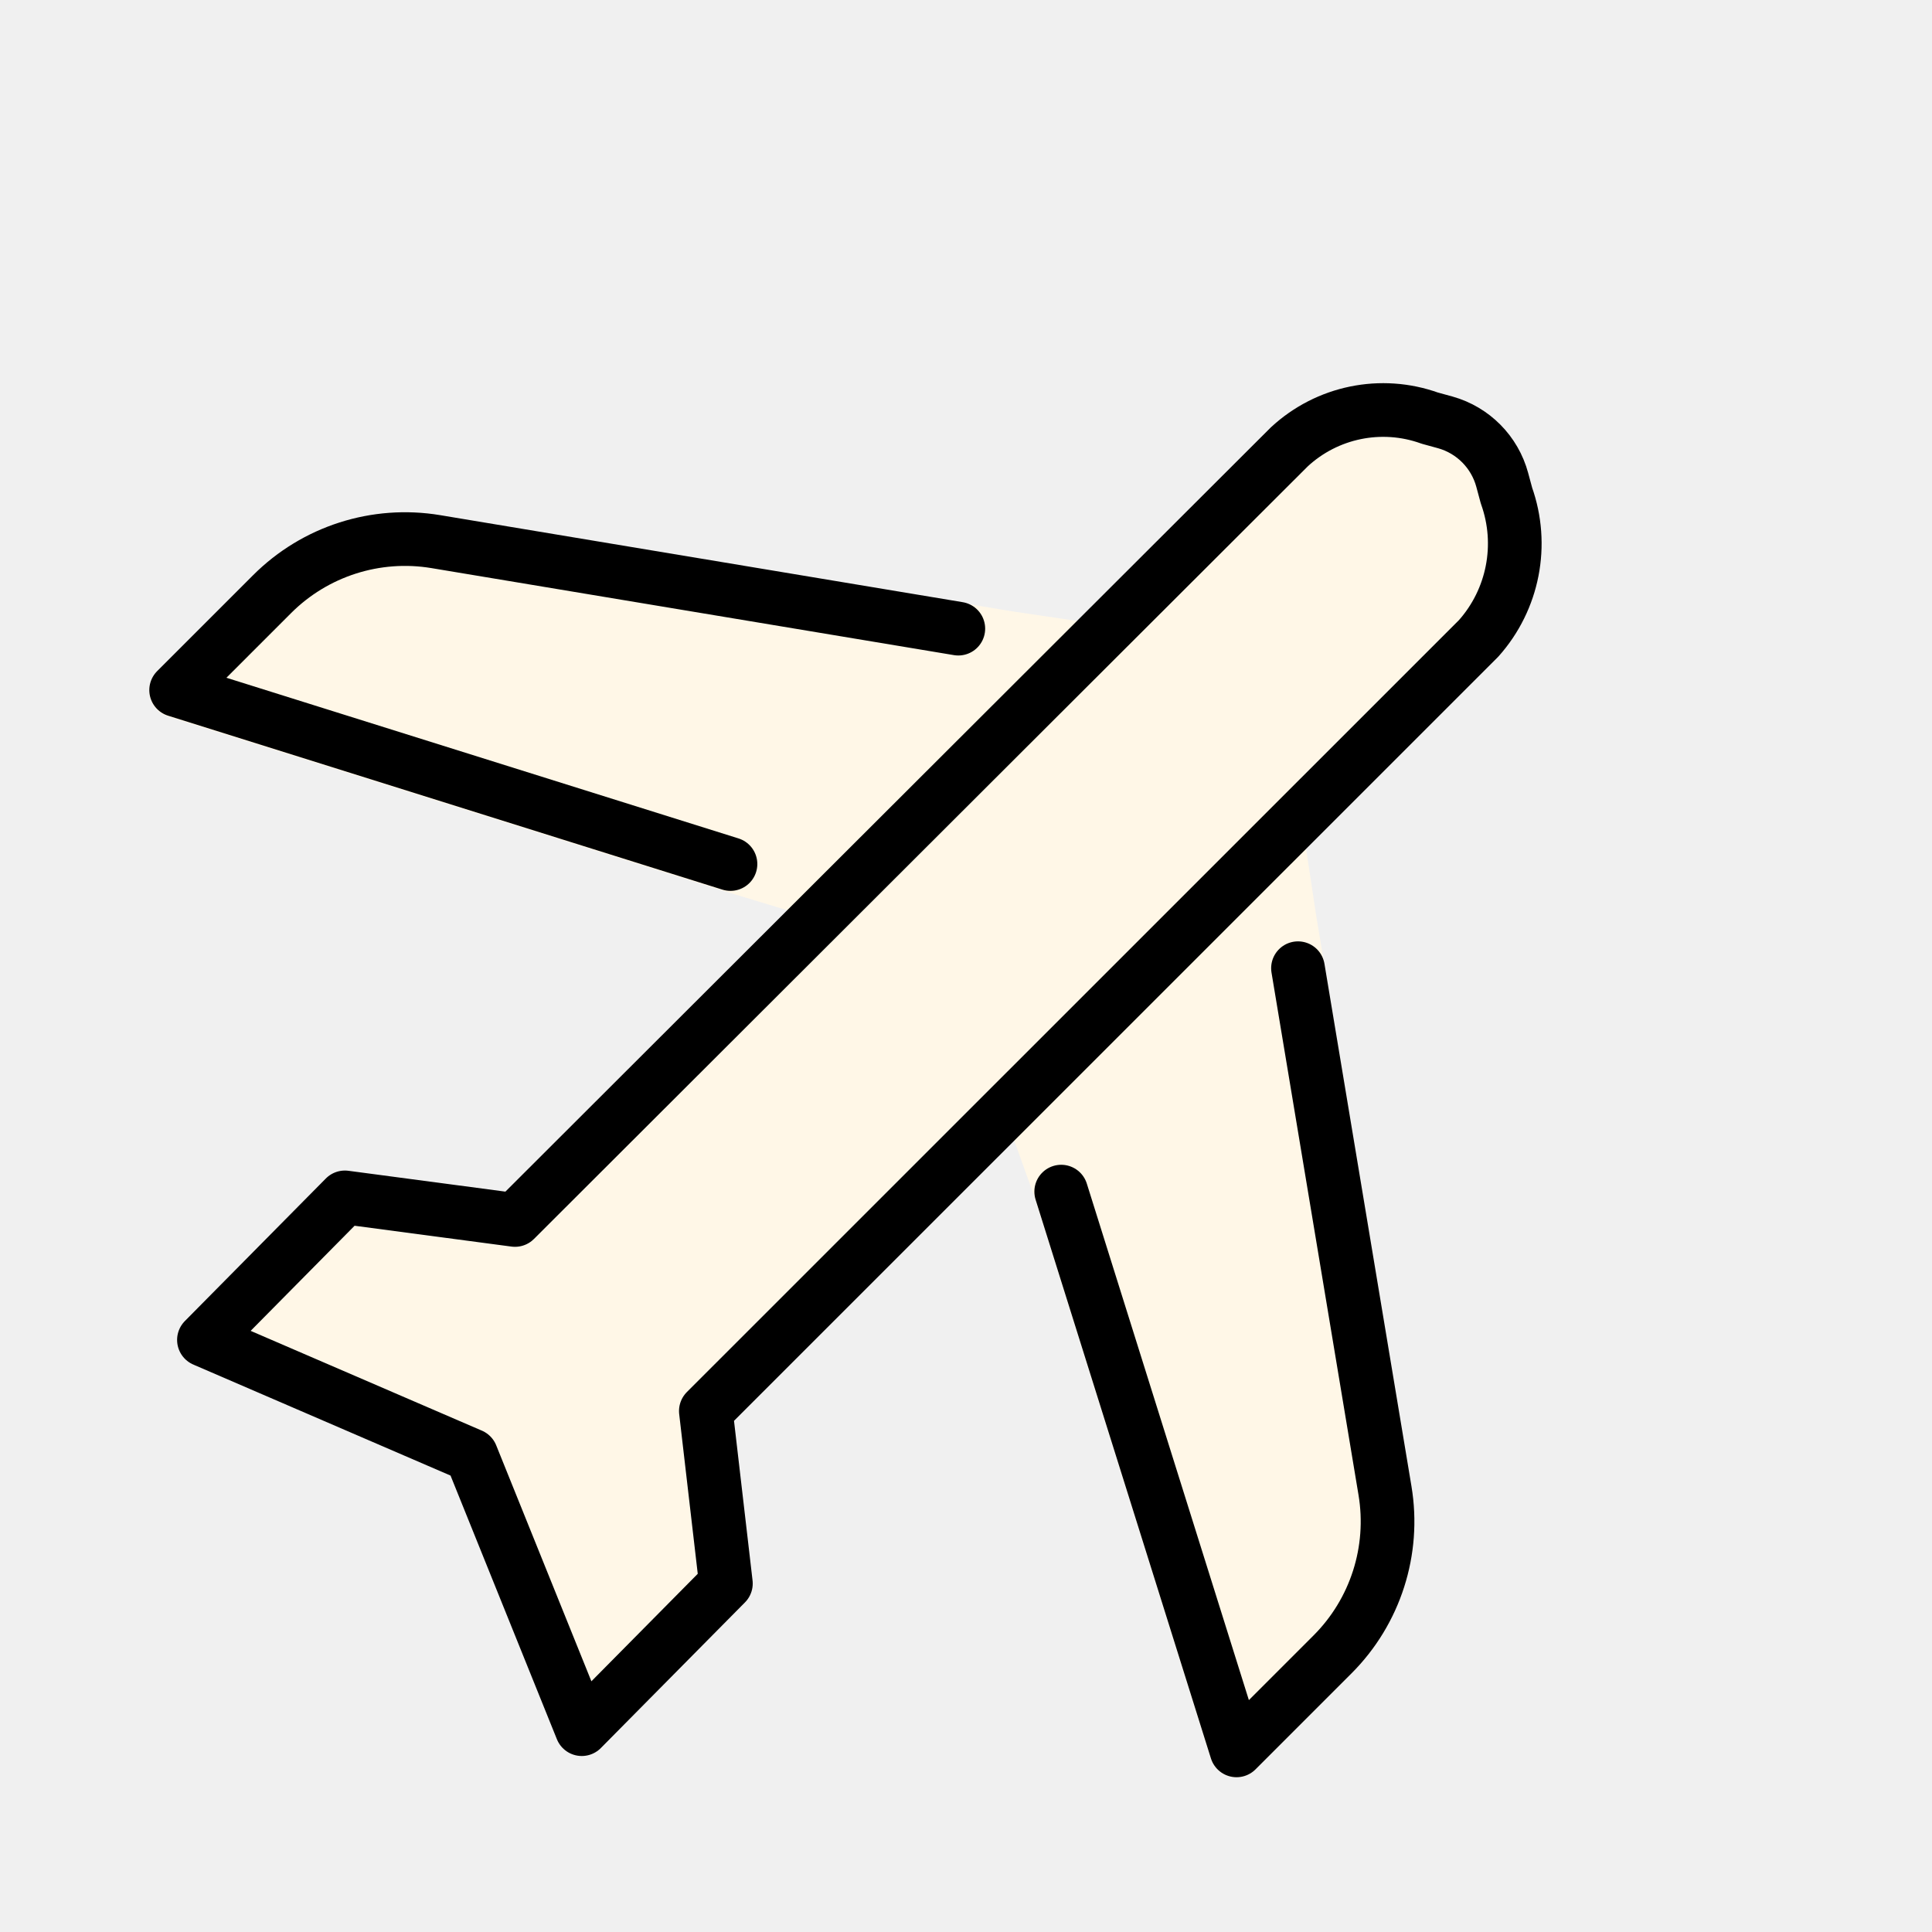
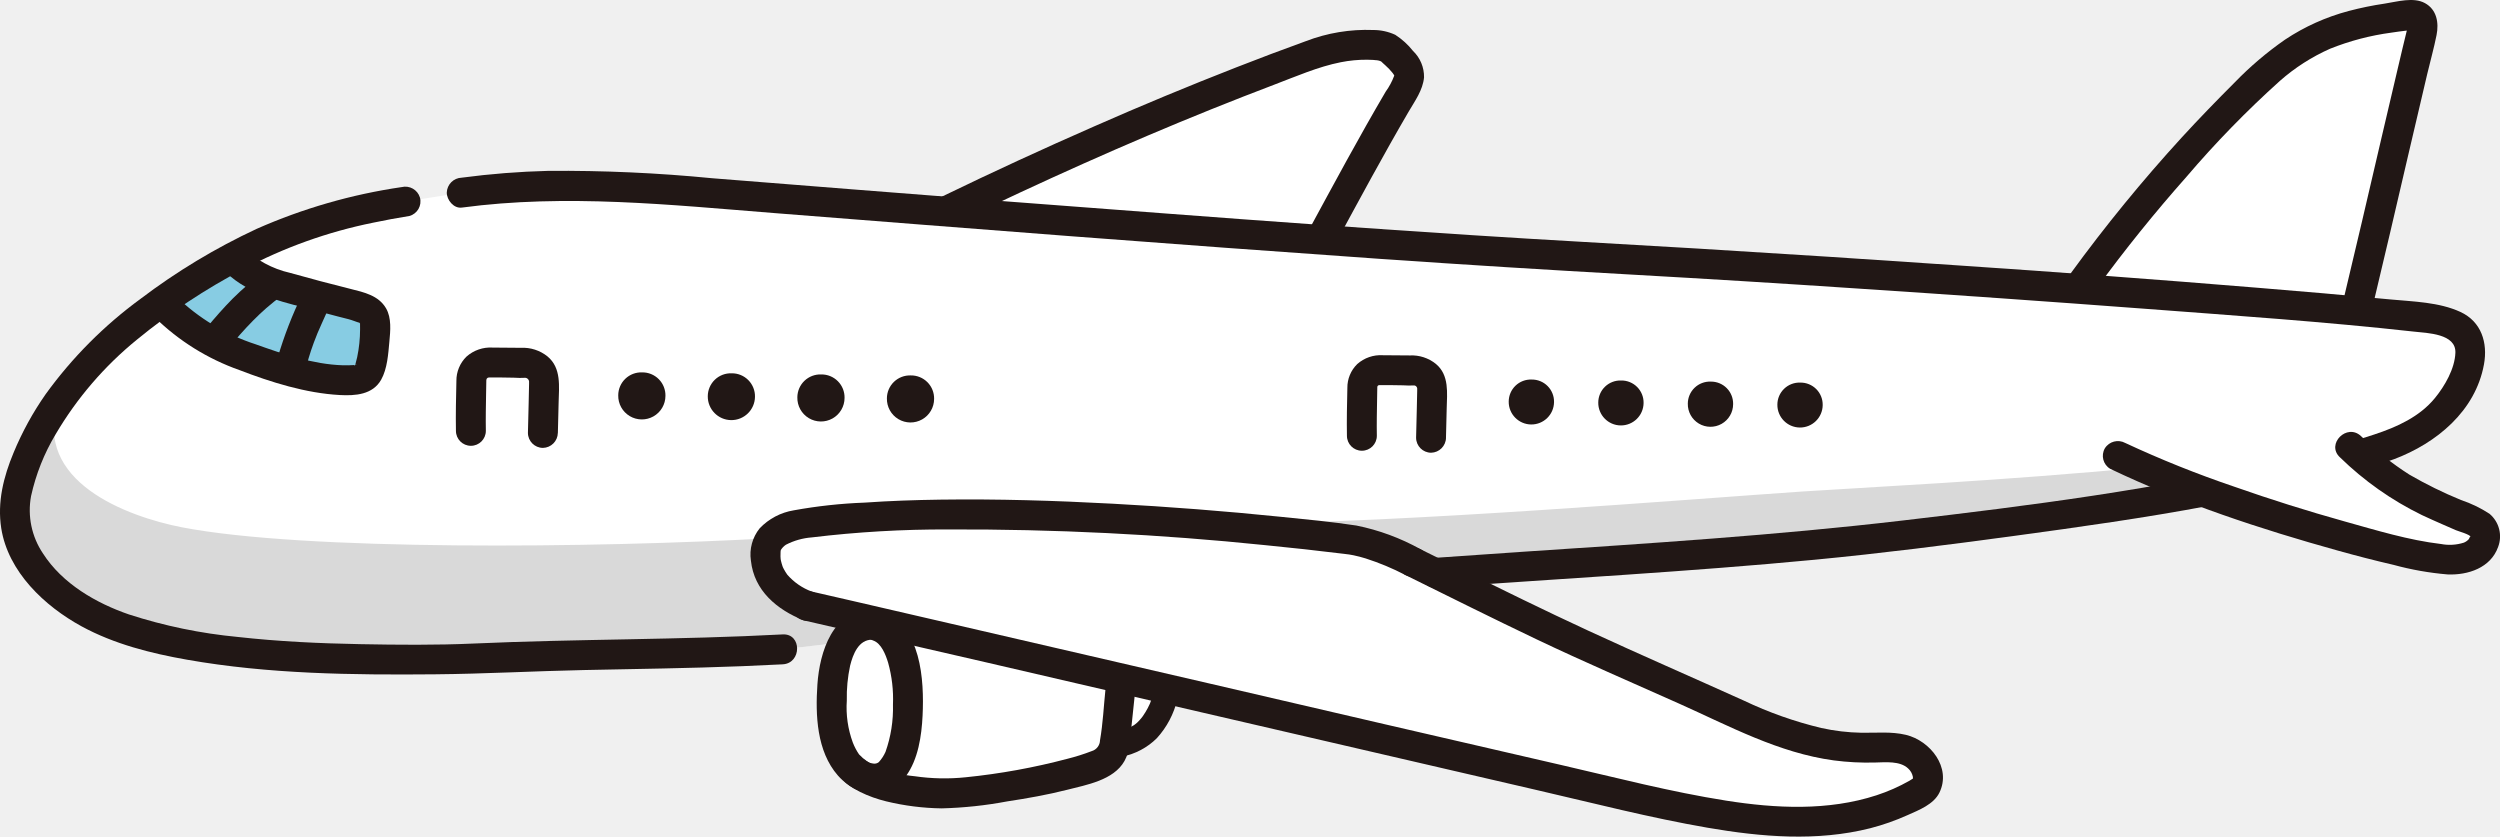
- <svg xmlns="http://www.w3.org/2000/svg" width="800px" height="800px" viewBox="0 0 72 72" id="emoji" version="1.1" fill="#000000">
-   <g id="SVGRepo_bgCarrier" stroke-width="0" />
-   <g id="SVGRepo_tracerCarrier" stroke-linecap="round" stroke-linejoin="round" />
-   <g id="SVGRepo_iconCarrier">
-     <g id="color">
-       <path fill="#fff7e7" d="M43.224,23.599L37.7,22.78l-21.3-3.547c-2.548-0.421-5.143,0.41-6.971,2.234l-3.579,3.573 c-0.39,0.391-0.39,1.024,0.001,1.414c0.114,0.114,0.254,0.199,0.407,0.247l20.929,6.568l3.812,1.156" />
-       <path fill="#fff7e7" d="M36.151,37.924l2.394,6.663l6.575,20.954c0.165,0.527,0.727,0.82,1.254,0.655 c0.154-0.048,0.294-0.133,0.407-0.247l3.578-3.578c1.825-1.828,2.657-4.423,2.235-6.971l-3.549-21.311l-0.893-5.915 L36.151,37.924z" />
-       <path fill="#fff7e7" d="M9.341,49.6l8.619,3.716c0.242,0.104,0.433,0.3,0.531,0.544l3.548,8.8l3.961-4.01l-0.691-5.951 c-0.035-0.303,0.07-0.606,0.286-0.822l28.8-28.794c1.024-1.205,1.322-2.866,0.782-4.352l0,0l-0.157-0.585 c-0.186-0.697-0.726-1.243-1.42-1.438l-0.579-0.159c-1.463-0.536-3.102-0.224-4.265,0.813l-28.856,28.812 c-0.22,0.22-0.53,0.325-0.838,0.284l-5.846-0.776L9.341,49.6z" />
-     </g>
-     <g id="hair" />
-     <g id="skin" />
-     <g id="skin-shadow" />
-     <g id="line">
-       <path fill="none" stroke="#000000" stroke-linecap="round" stroke-linejoin="round" stroke-width="2" d="M48.372,36.082 l3.243,19.472c0.371,2.23-0.357,4.502-1.955,6.1l-3.578,3.578l-6.534-20.824" />
-       <path fill="none" stroke="#000000" stroke-linecap="round" stroke-linejoin="round" stroke-width="2" d="M27.223,32.2 l-20.659-6.482l3.578-3.578c1.599-1.598,3.87-2.326,6.1-1.955l19.472,3.243" />
-       <path fill="none" stroke="#000000" stroke-linejoin="round" stroke-width="2" d="M56.142,18.469l-0.158-0.585 c-0.28-1.037-1.085-1.851-2.119-2.142l-0.579-0.159c-1.81-0.651-3.832-0.236-5.241,1.074l-28.853,28.808l-6.339-0.842 l-5.253,5.312l9.964,4.3l0,0l4.117,10.206l5.371-5.428l-0.747-6.428l28.8-28.795C56.398,22.339,56.795,20.299,56.142,18.469z" />
-     </g>
-   </g>
+ <svg xmlns="http://www.w3.org/2000/svg" width="401.142" height="134.24" viewBox="0 0 401.142 134.24" style="color: initial !important;">
+   <defs>
+     <style>.a{fill:#ffffff;}.b{fill:#d9d9d9;}.c{fill:#87cce3;}.d{fill:#211715;}</style>
+   </defs>
+   <path class="a" d="M224.882,15.129q.24-.406.482-.812a4.926,4.926,0,0,0,.771-2.306c.045-1.349-2.208-3.292-3.213-4.192-.888-.8-6.468-1.163-12.111.87A622.55,622.55,0,0,0,152.4,33.6l-.615.36c19.536,1.52,40.519,3.118,60.107,4.511C216.257,30.439,220.47,22.584,224.882,15.129Z" />
+   <path class="a" d="M183.4,109.657l-3.435-.8c-.326,3.116-.654,6.256-.982,9.367-.051.455-.1.917-.192,1.367a9.685,9.685,0,0,0,5.343-2.479,11.946,11.946,0,0,0,3.053-6.578Z" />
+   <path class="a" d="M230.478,91.893c26.044-1.906,55.172-3.212,84.808-7.237,22.049-2.994,43.847-5.714,65.118-12.245,5.124-1.573,9.508-3.545,12.444-7.407,2.319-3.049,6.173-10.437.889-12.815a23.21,23.21,0,0,0-5.926-1.333c-38-3.778-105.084-8.063-129.237-9.374-41.025-2.228-111.6-7.895-152.56-11.136a149.867,149.867,0,0,0-31.925.565l-9.018,1.426c-9.316,1.494-17.908,3.892-25.228,7.708C24.866,47.852,10.2,58.6,4.062,74.336a20.42,20.42,0,0,0-1.682,8.51c.387,6.682,5.732,12.093,11.563,15.379,14.1,7.942,42.757,7.742,60.091,7.52,18.222-.889,34.258-.626,51.555-1.556Z" />
+   <path class="b" d="M336.622,81.694c-7.08,1.051-14.195,1.992-21.336,2.962-29.636,4.025-58.764,5.331-84.808,7.237l-104.889,12.3c-17.3.93-33.333.667-51.555,1.556-17.334.222-45.995.422-60.091-7.52C8.112,94.939,2.767,89.528,2.38,82.846a20.42,20.42,0,0,1,1.682-8.51,46.671,46.671,0,0,1,5.287-9.8C5.159,77.266,20.44,82.9,29.145,84.6c19.581,3.807,66.011,3.365,94.814,1.74,4-.592,6.64-2.557,10.12-2.92,3.321-.346,61.025.764,64.621.55,25.556,0,73.111-3.926,90.593-5.111,8.091-.549,32.989-1.765,54.537-3.876,2.966,1.286,6.282,2.6,9.785,3.9C347.977,79.934,342.311,80.85,336.622,81.694Z" />
+   <path class="a" d="M226.7,90.189c15.662,7.723,24.386,12.193,42.148,19.852,10.257,4.423,19.325,9.967,30.494,9.938,2.457-.006,5.042-.313,7.264.735s3.673,4.174,2.042,6.012c-13.1,8.127-29.951,4.954-44.975,1.51-43.731-10.023-90.352-20.987-134.084-31.01-6.3-2.422-7.222-6.87-6.593-9.7,1.334-3.556,7.051-3.649,11.083-4.069,22.206-2.315,59.373.176,82.8,3.174,1.5.192,4.712.969,9.823,3.561" />
+   <path class="c" d="M60.175,52.615c-.007-1.4.071-1.773-1.088-2.761-.79-.67-2.94-1.01-3.94-1.3-3.34-.98-6.38-1.63-9.72-2.59a17.132,17.132,0,0,1-8.1-4.577,115.314,115.314,0,0,0-11.467,7.1c5.212,5.949,12.925,8.845,20.508,10.934,3.67,1.01,7.42,1.85,10.72,1.52a2.354,2.354,0,0,0,1.87-1c.78-1.15,1.25-5.51,1.22-7.1C60.176,52.765,60.175,52.689,60.175,52.615Z" />
+   <path class="a" d="M175.665,122.886l-.206.071c-6.28,2.21-12.93,3.13-19.53,4.04a30.781,30.781,0,0,1-8.192.081c-4.07-.53-6.926-.889-10.444-3.3a6.854,6.854,0,0,1-2.334-3.037c-1.389-2.672-1.5-5.73-1.481-8.334.02-2.154.053-7.033,2.278-10a4.819,4.819,0,0,1,4.222-2.166l3.723.225c11.96,2.755,24.085,5.564,36.262,8.391-.328,3.115-.656,6.255-.984,9.366a14.183,14.183,0,0,1-.24,1.59,3.91,3.91,0,0,1-.82,1.73A5.041,5.041,0,0,1,175.665,122.886Z" />
+   <path class="a" d="M136.944,101.189a6.264,6.264,0,0,0-1.188,1.222c-2.225,2.967-2.258,7.846-2.278,10-.024,2.6.092,5.662,1.481,8.334a6.854,6.854,0,0,0,2.334,3.037c.426.291.842.552,1.251.788a4.526,4.526,0,0,0,2.9.175c1.852-.574,2.9-3.141,3.185-4.111a22.865,22.865,0,0,0,1.03-6.474,25.326,25.326,0,0,0-.622-7.693c-.4-1.579-1.5-5.167-4.278-6l-.731-.219-.047,0A4.413,4.413,0,0,0,136.944,101.189Z" />
+   <path class="a" d="M378.182,49.411c3.65-15.175,6.963-29.925,10.461-44.428a2.182,2.182,0,0,0-.418-2.184,1.583,1.583,0,0,0-1.142-.39c-6.383.669-12.291,1.91-17.049,4.669s-7.541,5.6-11.418,9.5a246.179,246.179,0,0,0-24.27,28.466Z" />
+   <path class="d" d="M177.389,110.517c-.288,2.739-.411,5.557-.885,8.269a1.848,1.848,0,0,1-1.341,1.737,32.651,32.651,0,0,1-3.883,1.228,104.917,104.917,0,0,1-16.316,2.966,32.976,32.976,0,0,1-8.209-.168,19.7,19.7,0,0,1-6.135-1.589,7.766,7.766,0,0,1-2.78-1.914,9.429,9.429,0,0,1-1-1.9,16.326,16.326,0,0,1-.964-6.738,23.947,23.947,0,0,1,.53-5.59c.449-1.821,1.361-4.221,3.57-4.176,3.09.063,3.09-4.737,0-4.8-6.366-.13-8.467,6.822-8.818,11.986-.332,4.9-.12,10.717,3.286,14.609,1.886,2.155,5.015,3.472,7.743,4.143a40.059,40.059,0,0,0,8.927,1.129,65.653,65.653,0,0,0,10.519-1.122c3.215-.488,6.423-1.054,9.577-1.854,3.137-.8,7.478-1.545,9.211-4.614.931-1.649.94-3.744,1.133-5.578q.318-3.014.633-6.027a2.415,2.415,0,0,0-2.4-2.4,2.454,2.454,0,0,0-2.4,2.4Z" />
+   <path class="d" d="M64.433,30.023A89.632,89.632,0,0,0,41.2,36.714,102.5,102.5,0,0,0,22.542,47.957,69.215,69.215,0,0,0,7.34,63.23a49.144,49.144,0,0,0-5.157,9.4C.568,76.5-.457,80.56.2,84.766,1.3,91.749,7.148,97.258,13.09,100.5c5.214,2.841,11.119,4.333,16.929,5.356,13.089,2.307,26.5,2.46,39.752,2.342,7.969-.071,15.936-.517,23.906-.684,8.454-.176,16.911-.288,25.362-.618q3.276-.128,6.55-.3c3.073-.163,3.092-4.964,0-4.8-16.513.878-33.058.724-49.576,1.463-6.063.272-12.162.216-18.23.1-6.551-.121-13.11-.427-19.624-1.155a81.633,81.633,0,0,1-17.478-3.615C15.44,96.784,10.007,93.668,6.89,88.8a12.424,12.424,0,0,1-1.906-9.2,33.244,33.244,0,0,1,3.953-9.938A56.645,56.645,0,0,1,21.946,54.517,100.578,100.578,0,0,1,39,43.209a76.814,76.814,0,0,1,20.857-7.474c1.942-.412,3.894-.766,5.853-1.083A2.419,2.419,0,0,0,67.385,31.7a2.458,2.458,0,0,0-2.952-1.676Z" />
+   <path class="d" d="M153.615,35.669c13.378-6.468,26.94-12.571,40.724-18.124q5.041-2.03,10.121-3.958c3.486-1.32,7.023-2.88,10.691-3.605a20.97,20.97,0,0,1,4.213-.4c.326,0,.653.011.978.032-.053,0,.908.095.469.03.149.022.309.048.457.085.241.059.832.384.252.031.376.228-.461-.488.082.089.206.22.455.412.674.621a9.959,9.959,0,0,1,1.184,1.246,3.059,3.059,0,0,1,.331.534c-.045-.146,0-.4-.09-.075a10.7,10.7,0,0,1-1.357,2.529c-4.282,7.285-8.277,14.734-12.309,22.16-1.474,2.715,2.669,5.141,4.145,2.422,3.883-7.152,7.733-14.325,11.837-21.355,1.014-1.736,2.289-3.458,2.48-5.517a5.73,5.73,0,0,0-1.767-4.238,11.763,11.763,0,0,0-2.85-2.591,8.377,8.377,0,0,0-3.538-.771,27.143,27.143,0,0,0-10.821,1.794q-5.611,2.031-11.171,4.208-11.484,4.485-22.772,9.458-12.3,5.389-24.385,11.247a2.422,2.422,0,0,0-.861,3.284,2.45,2.45,0,0,0,3.283.861Z" />
+   <path class="d" d="M225.489,92.262c7.025,3.464,14.031,6.971,21.1,10.339,7.558,3.6,15.24,6.9,22.879,10.319,8.026,3.592,15.933,7.893,24.763,9.09a42.086,42.086,0,0,0,6.638.342c1.651-.037,4-.29,5.305.954a2.419,2.419,0,0,1,.758,1.333.88.88,0,0,1-.032.438c.021-.065.038-.066.1-.128.27-.262-.529.278-.619.328a28.807,28.807,0,0,1-5.274,2.328c-7.759,2.535-16.178,2.119-24.138.862-8.891-1.4-17.651-3.687-26.416-5.706q-28.417-6.546-56.818-13.164-28.323-6.577-56.657-13.111-3.427-.789-6.856-1.574c-3.007-.689-4.29,3.938-1.276,4.629q29.3,6.716,58.573,13.537,29.492,6.849,58.988,13.673c9.144,2.109,18.278,4.477,27.53,6.071,8.576,1.478,17.527,2.233,26.061.073a37.338,37.338,0,0,0,6.013-2.115c1.812-.808,4.156-1.714,5.076-3.586,1.98-4.026-1.479-8.348-5.363-9.281-2.355-.566-4.762-.3-7.154-.339a32.624,32.624,0,0,1-6.419-.759,63.067,63.067,0,0,1-12.411-4.387c-8.31-3.752-16.675-7.389-24.953-11.213-7.086-3.275-14.087-6.726-21.084-10.185q-2.947-1.458-5.9-2.913a2.461,2.461,0,0,0-3.284.861,2.424,2.424,0,0,0,.861,3.284Z" />
+   <path class="d" d="M130.227,94.912a9.642,9.642,0,0,1-3.9-2.7,8.436,8.436,0,0,1-.557-.9c-.062-.109-.119-.224-.171-.339.138.305-.02-.059-.036-.106a9.042,9.042,0,0,1-.255-.9c-.034-.143-.061-.3-.081-.443.072.526.006-.168.007-.227,0-.241.008-.482.013-.724,0-.081.057-.507.01-.173s0-.081.036-.153a2.72,2.72,0,0,1,.818-.844,10.792,10.792,0,0,1,4.148-1.174,177.685,177.685,0,0,1,21.9-1.275,477.915,477.915,0,0,1,50.834,2.518q6.317.615,12.617,1.391c.212.027.424.055.637.08l.195.023c.241.038.48.079.719.128.662.135,1.316.312,1.963.509a40.8,40.8,0,0,1,6.365,2.654c2.753,1.383,5.186-2.756,2.423-4.145a35.565,35.565,0,0,0-10.264-3.785c-4.009-.615-8.073-.988-12.107-1.4q-13.524-1.383-27.1-2.11c-9.179-.493-18.377-.775-27.57-.647-4.047.057-8.1.195-12.133.478a80.273,80.273,0,0,0-11.379,1.238,9.713,9.713,0,0,0-5.463,2.886,6.691,6.691,0,0,0-1.409,5.172c.511,4.838,4.181,7.883,8.469,9.593a2.416,2.416,0,0,0,2.952-1.677,2.457,2.457,0,0,0-1.676-2.952Z" />
+   <path class="d" d="M35.63,43.091c3.532,3.767,8.5,5.071,13.335,6.3,2.318.59,4.618,1.251,6.941,1.819.56.137,1.429.505,1.742.569l.213.209-.065-.1-.058-.2.054.193c-.065-.01-.027-.374-.021.038.005.309.007.619.006.928a21.928,21.928,0,0,1-.465,4.463c-.076.36-.174.712-.269,1.068-.028.1-.066.465.01.051-.01.055-.18.283-.168.306-.162-.339.9-.229-.047-.162a18.46,18.46,0,0,1-1.867.037C50.263,58.46,45.4,56.814,41,55.237a32.828,32.828,0,0,1-12.764-7.7c-2.152-2.224-5.545,1.172-3.394,3.394A36.98,36.98,0,0,0,38.388,59.37c5.078,1.959,10.688,3.722,16.148,4.017,2.477.135,5.268-.057,6.62-2.455.993-1.761,1.14-4.139,1.321-6.1.159-1.734.377-3.8-.536-5.366-1.2-2.059-3.536-2.566-5.664-3.1-3.251-.811-6.512-1.673-9.737-2.583A15.751,15.751,0,0,1,39.024,39.7c-2.117-2.259-5.507,1.141-3.394,3.394Z" />
+   <path class="d" d="M74.089,33.311c16.746-2.242,33.486-.44,50.222.884q23.708,1.877,47.419,3.7,24.842,1.9,49.693,3.642,20.231,1.4,40.477,2.53,17.994,1.012,35.979,2.218,23.24,1.526,46.466,3.272c14.307,1.087,28.66,2.065,42.923,3.646,2.254.25,6.84.326,6.716,3.41-.1,2.552-1.69,5.305-3.27,7.241-2.465,3.02-6.1,4.661-9.724,5.855-4.783,1.577-9.687,2.844-14.584,4.011-20.056,4.782-40.727,7.413-61.185,9.807-20.238,2.368-40.576,3.659-60.9,5.01q-6.922.46-13.842.957c-3.063.223-3.087,5.025,0,4.8,20.234-1.476,40.5-2.55,60.7-4.481,10.729-1.025,21.409-2.386,32.088-3.835,10.44-1.417,20.88-2.881,31.236-4.834,5.117-.965,10.213-2.049,15.268-3.3a127.235,127.235,0,0,0,14.392-4.172c6.775-2.561,13.044-7.7,14.408-15.213.63-3.469-.417-6.862-3.794-8.413-3.43-1.575-7.519-1.649-11.224-2q-10.674-1.017-21.364-1.878-23.82-1.959-47.668-3.561-21.1-1.453-42.218-2.73c-12.068-.725-24.141-1.364-36.205-2.15q-24.662-1.606-49.3-3.49-25.1-1.876-50.194-3.868Q125.449,29.488,114.3,28.6a249.565,249.565,0,0,0-26.334-1.184,130.753,130.753,0,0,0-13.879,1.092,2.48,2.48,0,0,0-2.4,2.4c0,1.163,1.106,2.574,2.4,2.4Z" />
+   <path class="a" d="M339.811,73.152c12.846,6.168,36.211,13.686,50.221,16.291,2.9.539,6.5.73,8.171-1.707a2.667,2.667,0,0,0,.051-3.174,3.971,3.971,0,0,0-1.448-.9c-9.142-4-12.418-5.133-19.661-11.994l-2.107-2.364Z" />
+   <path class="d" d="M375.448,73.368A50.474,50.474,0,0,0,388.6,82.641c1.11.523,2.234,1.02,3.358,1.513l2.1.916c.471.205,2.232.652,2.458,1.129-.169-.357-.272.183-.39.325a2.155,2.155,0,0,1-.779.545,7.407,7.407,0,0,1-3.651.223c-5.21-.614-10.445-2.218-15.484-3.625q-8.96-2.5-17.744-5.587a172.591,172.591,0,0,1-17.449-7,2.466,2.466,0,0,0-3.284.861,2.422,2.422,0,0,0,.861,3.284c11.643,5.568,24.106,9.666,36.521,13.121,2.964.825,5.944,1.6,8.943,2.291a48.23,48.23,0,0,0,8.664,1.534c3.275.138,6.917-1.047,8.114-4.407a4.737,4.737,0,0,0-1.379-5.323,19.794,19.794,0,0,0-4.575-2.211,68.1,68.1,0,0,1-8.28-4.072,47.484,47.484,0,0,1-7.766-6.184c-2.247-2.119-5.647,1.269-3.394,3.394Z" />
+   <path class="d" d="M380.5,50.049c2.043-8.5,4.018-17.016,6-25.53q1.471-6.319,2.963-12.634c.494-2.083,1.082-4.164,1.5-6.264.389-1.964.046-4.076-1.866-5.121-1.853-1.014-4.489-.221-6.457.079A52.727,52.727,0,0,0,376.9,1.753,34.24,34.24,0,0,0,366.65,6.359a54.772,54.772,0,0,0-8.065,6.854c-2.9,2.9-5.756,5.84-8.526,8.864a253.563,253.563,0,0,0-17.785,21.76,2.416,2.416,0,0,0,.861,3.284,2.454,2.454,0,0,0,3.283-.861q6.774-9.273,14.4-17.871a162.1,162.1,0,0,1,15.013-15.415,31.535,31.535,0,0,1,8.047-5.155,41.026,41.026,0,0,1,9.808-2.578c.826-.128,1.654-.237,2.485-.333l.453-.05q1.077.043-.246-.59c-.124.084-.193.652-.165.54-.5,2.006-.964,4.022-1.441,6.034q-1.329,5.608-2.633,11.224c-2.076,8.906-4.138,17.816-6.276,26.707-.721,3,3.906,4.283,4.629,1.276Z" />
+   <path class="d" d="M48.5,47.221a64.358,64.358,0,0,0-3.941,10.171,2.4,2.4,0,0,0,4.628,1.276,39.122,39.122,0,0,1,1.63-4.88c.082-.2.153-.417.252-.611-.3.581-.035.084.016-.034q.261-.608.53-1.21c.34-.765.687-1.527,1.03-2.29a2.612,2.612,0,0,0,.242-1.849,2.4,2.4,0,0,0-4.387-.573Z" />
+   <path class="d" d="M36.578,55.94c1.3-1.549,2.627-3.082,4.051-4.522.674-.681,1.369-1.341,2.091-1.972q.578-.5,1.178-.984c.1-.077.2-.15.291-.231-.167.145-.357.273-.071.057.221-.168.445-.333.67-.5a2.593,2.593,0,0,0,1.1-1.434,2.4,2.4,0,0,0-3.525-2.711,40.946,40.946,0,0,0-5.03,4.275c-1.462,1.469-2.818,3.038-4.152,4.624a2.569,2.569,0,0,0-.7,1.7,2.4,2.4,0,0,0,4.1,1.7Z" />
+   <path class="d" d="M89.514,69.467c.048-1.612.083-3.225.12-4.837.059-2.6.472-5.576-1.787-7.442a6.305,6.305,0,0,0-4.281-1.379l-4.491-.038a5.8,5.8,0,0,0-4.226,1.45,5.384,5.384,0,0,0-1.617,3.912c-.058,2.665-.123,5.336-.074,8a2.4,2.4,0,0,0,4.8,0c-.037-2.029.008-4.06.041-6.088q.015-.818.028-1.636c0-.123,0-.245.006-.368,0-.147.11-.391-.014-.088-.134.327,0,.047.029-.063.134-.5,0,.084-.054.075,0,0,.13-.231.147-.263.2-.389-.059.149-.107.126,0,0,.246-.236.265-.263.161-.227-.388.2-.126.107a1.257,1.257,0,0,0,.263-.146c.261-.175-.439.2-.149.075.232-.1.257.064.058-.04-.217.022-.22.025-.007.007l.16,0c1.3-.026,2.614.023,3.919.034a14.5,14.5,0,0,0,1.921.017c.317-.041-.46-.114-.155-.031.1.028.206.045.307.076l.076.023q.292.108,0,0c-.19-.082-.194-.077-.01.016l.132.081c.422.223-.223-.278-.063-.046a1.162,1.162,0,0,0,.213.219c.225.184-.2-.39-.1-.119a1.22,1.22,0,0,0,.154.266c.182.239-.127-.441-.062-.144a2.905,2.905,0,0,0,.083.3c.1.3-.007-.484-.02-.162-.006.168,0,.339,0,.508q-.03,1.559-.067,3.117c-.036,1.582-.07,3.164-.117,4.746a2.42,2.42,0,0,0,2.4,2.4,2.448,2.448,0,0,0,2.4-2.4Z" />
+   <path class="d" d="M140.118,102.781c1.284.438,2,2.267,2.392,3.569a21.634,21.634,0,0,1,.772,6.7,20.985,20.985,0,0,1-1.192,7.583,6.126,6.126,0,0,1-1.081,1.658,1.105,1.105,0,0,1-.9.225,3.529,3.529,0,0,1-.7-.168c-.165-.067-.7-.5-.229-.079-2.3-2.044-5.71,1.338-3.394,3.394a6.946,6.946,0,0,0,4.852,1.634,6.14,6.14,0,0,0,4.719-2.757c1.979-2.7,2.521-6.47,2.678-9.723.273-5.635-.187-14.469-6.636-16.665-2.931-1-4.189,3.636-1.276,4.628Z" />
+   <path class="d" d="M103.034,59.751A3.694,3.694,0,0,0,99.2,63.427a3.788,3.788,0,1,0,7.575.093A3.69,3.69,0,0,0,103.034,59.751Z" />
+   <path class="d" d="M117.4,59.9a3.694,3.694,0,0,0-3.832,3.677,3.787,3.787,0,1,0,7.574.092A3.69,3.69,0,0,0,117.4,59.9Z" />
+   <path class="d" d="M131.773,60.081a3.693,3.693,0,0,0-3.833,3.676,3.788,3.788,0,1,0,7.575.092A3.69,3.69,0,0,0,131.773,60.081Z" />
+   <path class="d" d="M146.142,60.239a3.694,3.694,0,0,0-3.833,3.676,3.788,3.788,0,1,0,7.575.093A3.69,3.69,0,0,0,146.142,60.239Z" />
+   <path class="d" d="M232.017,70.241c.045-1.548.079-3.1.114-4.644.058-2.523.447-5.4-1.742-7.212a6.157,6.157,0,0,0-4.178-1.352L221.9,57a5.665,5.665,0,0,0-4.125,1.42,5.269,5.269,0,0,0-1.581,3.823c-.054,2.558-.117,5.123-.07,7.681a2.4,2.4,0,0,0,4.8,0c-.036-1.948.007-3.9.04-5.844q.012-.786.026-1.571c0-.117,0-.235.006-.353s.069-.439-.016-.071,0,.044.027-.048c.125-.475.026.079-.062.094.005,0,.124-.219.141-.252.188-.366-.058.148-.117.14a2.4,2.4,0,0,0,.254-.252c.163-.225-.4.212-.14.118a1.337,1.337,0,0,0,.253-.141c.256-.171-.455.2-.167.082.162-.065.348.014.043-.037-.38-.062.018.008.135.006,1.251-.025,2.509.022,3.761.032a15.154,15.154,0,0,0,1.845.017c.314-.037-.477-.115-.175-.033.1.026.2.043.3.073l.073.022q.287.106-.01-.009c-.194-.084-.2-.08-.02.011l.126.077c.415.219-.243-.289-.08-.058a1.233,1.233,0,0,0,.205.21c.222.184-.215-.4-.109-.134a1.305,1.305,0,0,0,.147.256c.179.238-.134-.456-.069-.162a3.005,3.005,0,0,0,.08.292c.1.3-.011-.5-.022-.181-.006.161,0,.325,0,.487q-.03,1.5-.065,2.993c-.034,1.519-.068,3.038-.112,4.556a2.419,2.419,0,0,0,2.4,2.4,2.448,2.448,0,0,0,2.4-2.4Z" />
+   <path class="d" d="M245.762,60.9a3.547,3.547,0,0,0-3.679,3.53,3.636,3.636,0,1,0,7.272.088A3.544,3.544,0,0,0,245.762,60.9Z" />
+   <path class="d" d="M260.131,61.054a3.546,3.546,0,0,0-3.679,3.529,3.636,3.636,0,1,0,7.272.089A3.543,3.543,0,0,0,260.131,61.054Z" />
+   <path class="d" d="M274.5,61.231a3.545,3.545,0,0,0-3.679,3.529,3.636,3.636,0,1,0,7.271.089A3.542,3.542,0,0,0,274.5,61.231Z" />
+   <path class="d" d="M288.87,61.389a3.546,3.546,0,0,0-3.679,3.53,3.636,3.636,0,1,0,7.272.088A3.544,3.544,0,0,0,288.87,61.389Z" />
+   <path class="d" d="M180.065,121.4a10.844,10.844,0,0,0,5.559-2.953,14.042,14.042,0,0,0,3.283-6.222,2,2,0,0,0-3.858-1.063,12.476,12.476,0,0,1-.434,1.464c-.044.122-.094.243-.14.365-.089.234.181-.392.024-.061-.109.231-.216.462-.335.689a11.943,11.943,0,0,1-.744,1.226c-.059.084-.12.165-.178.249-.234.338.258-.314.018-.02-.15.185-.3.368-.464.544-.1.11-.2.217-.314.317-.061.056-.125.108-.186.162-.243.213.113-.066.158-.118a4.144,4.144,0,0,1-1.058.683q-.285.159-.581.3c-.058.028-.246.074-.282.13.285-.118.328-.136.127-.054l-.12.047a10.412,10.412,0,0,1-1.538.458,2.016,2.016,0,0,0-1.4,2.461,2.046,2.046,0,0,0,2.46,1.4Z" />
</svg>
